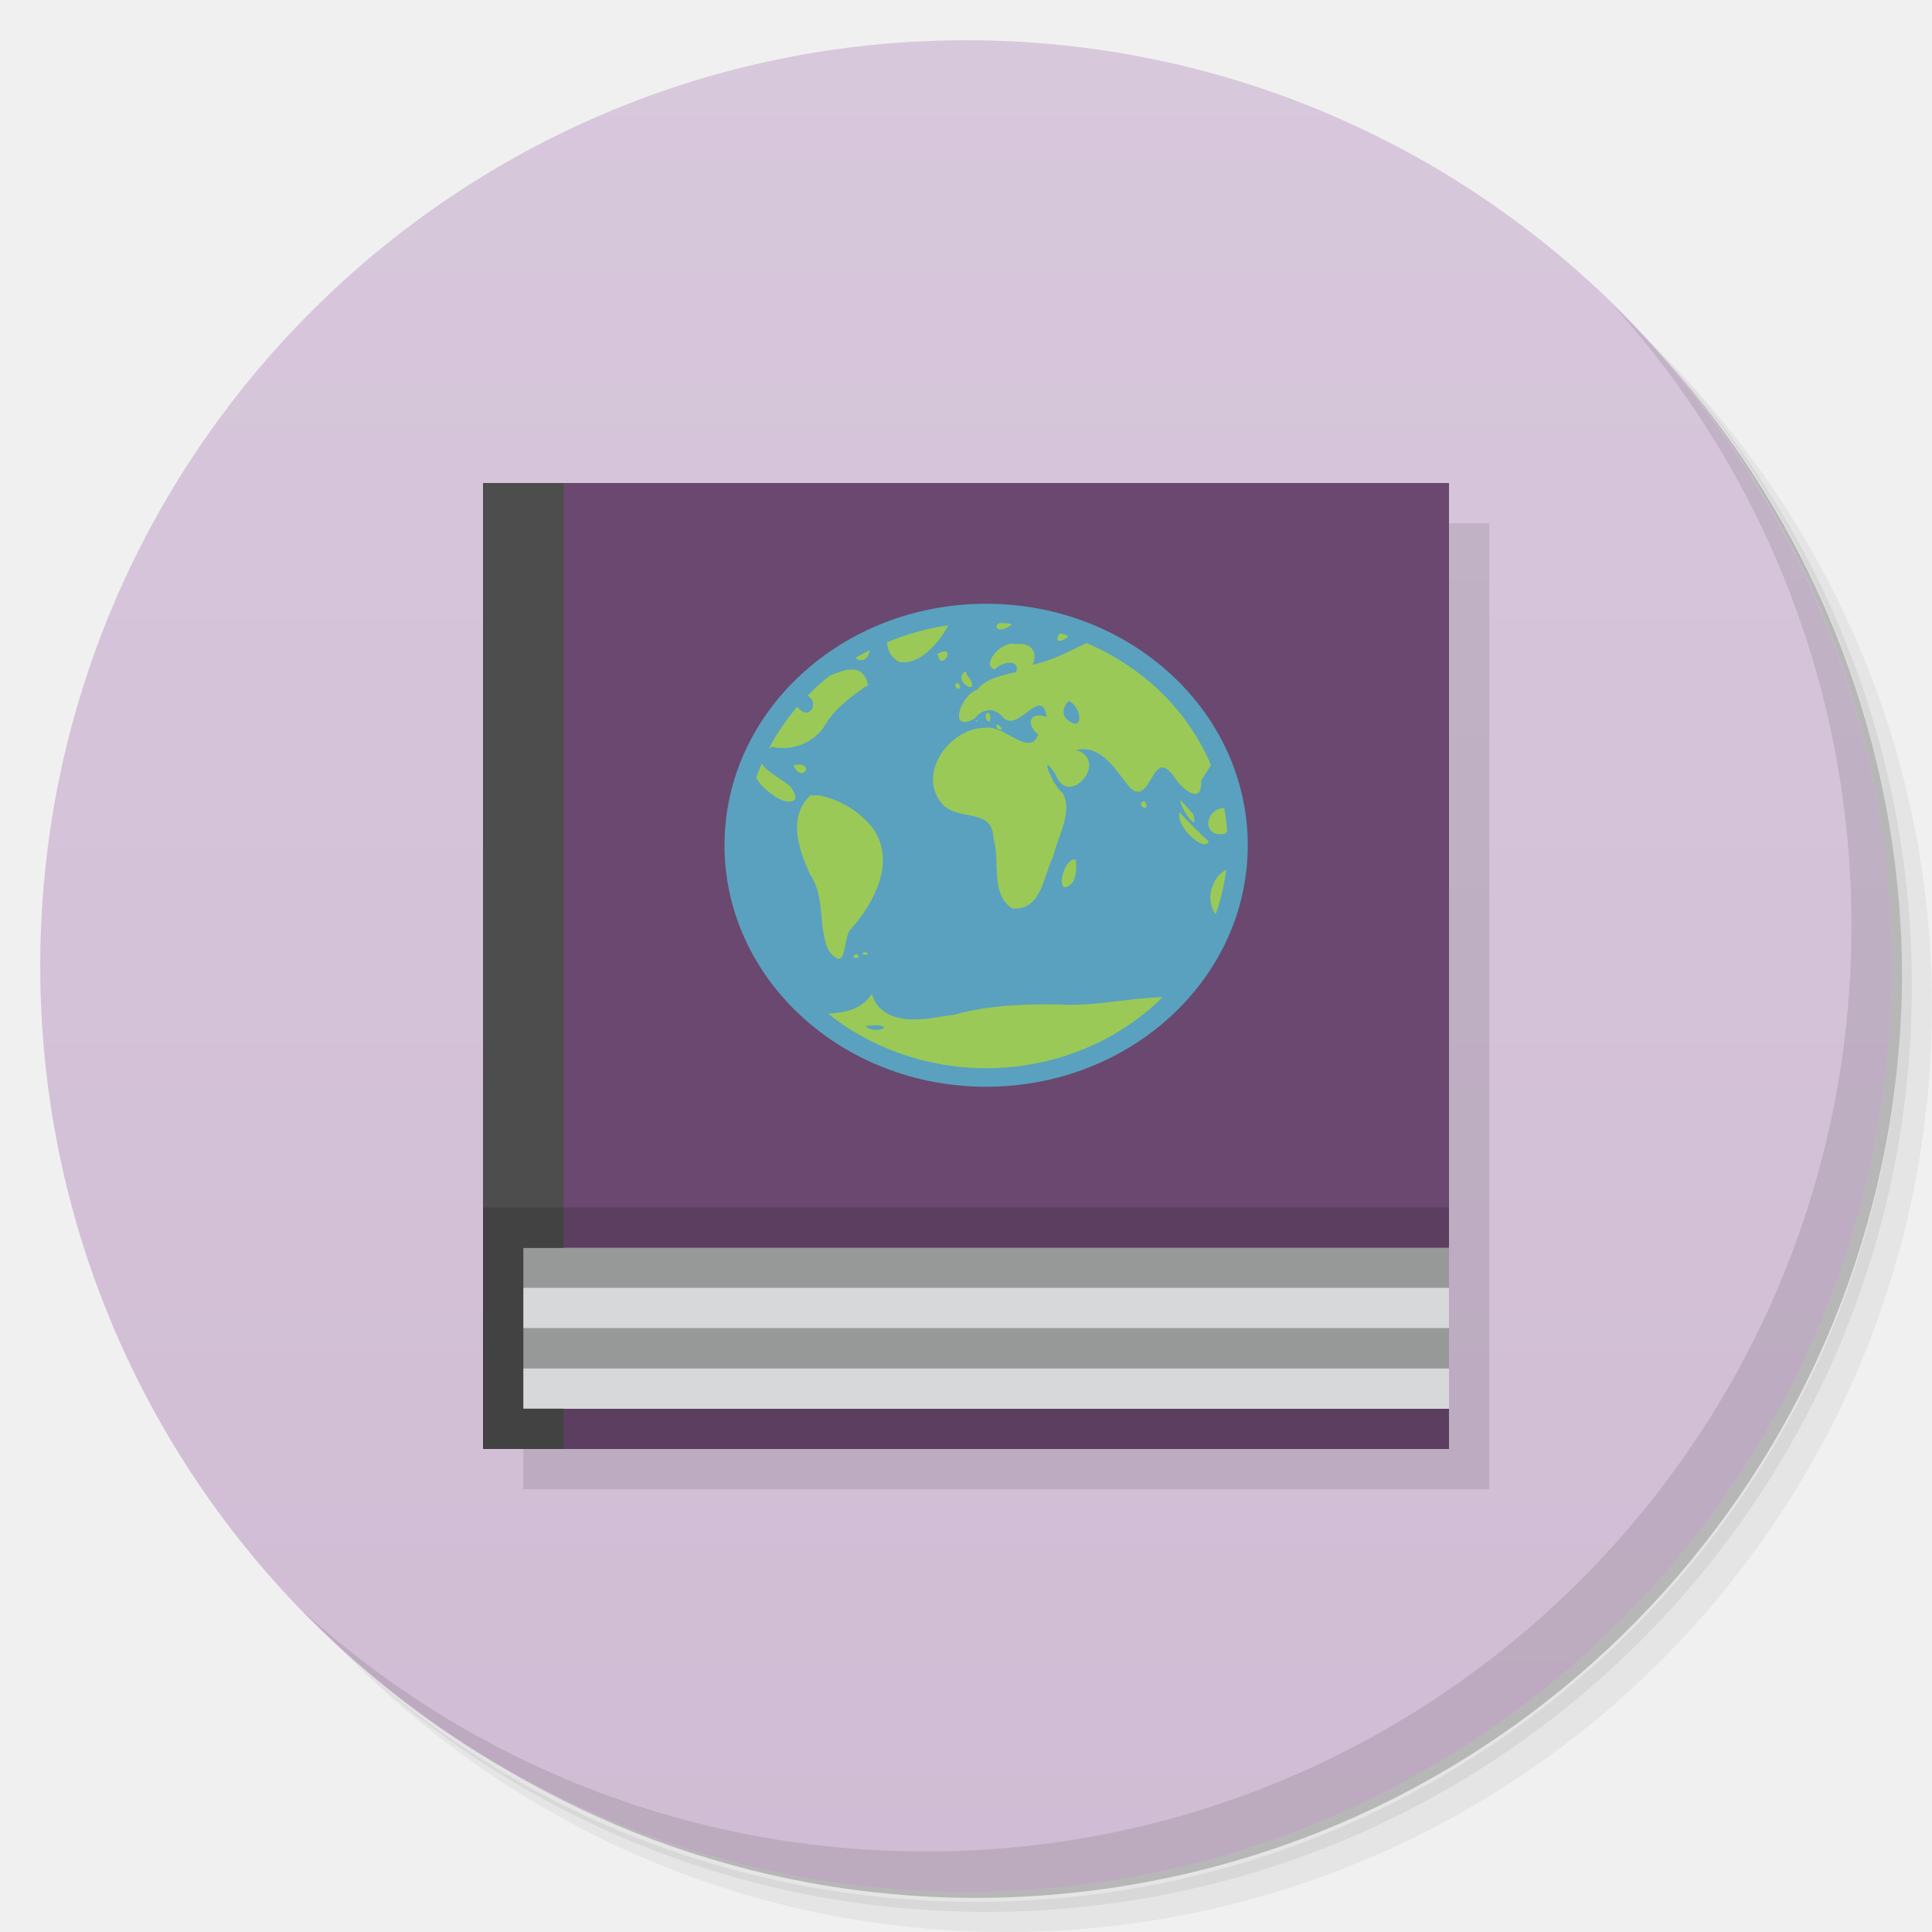
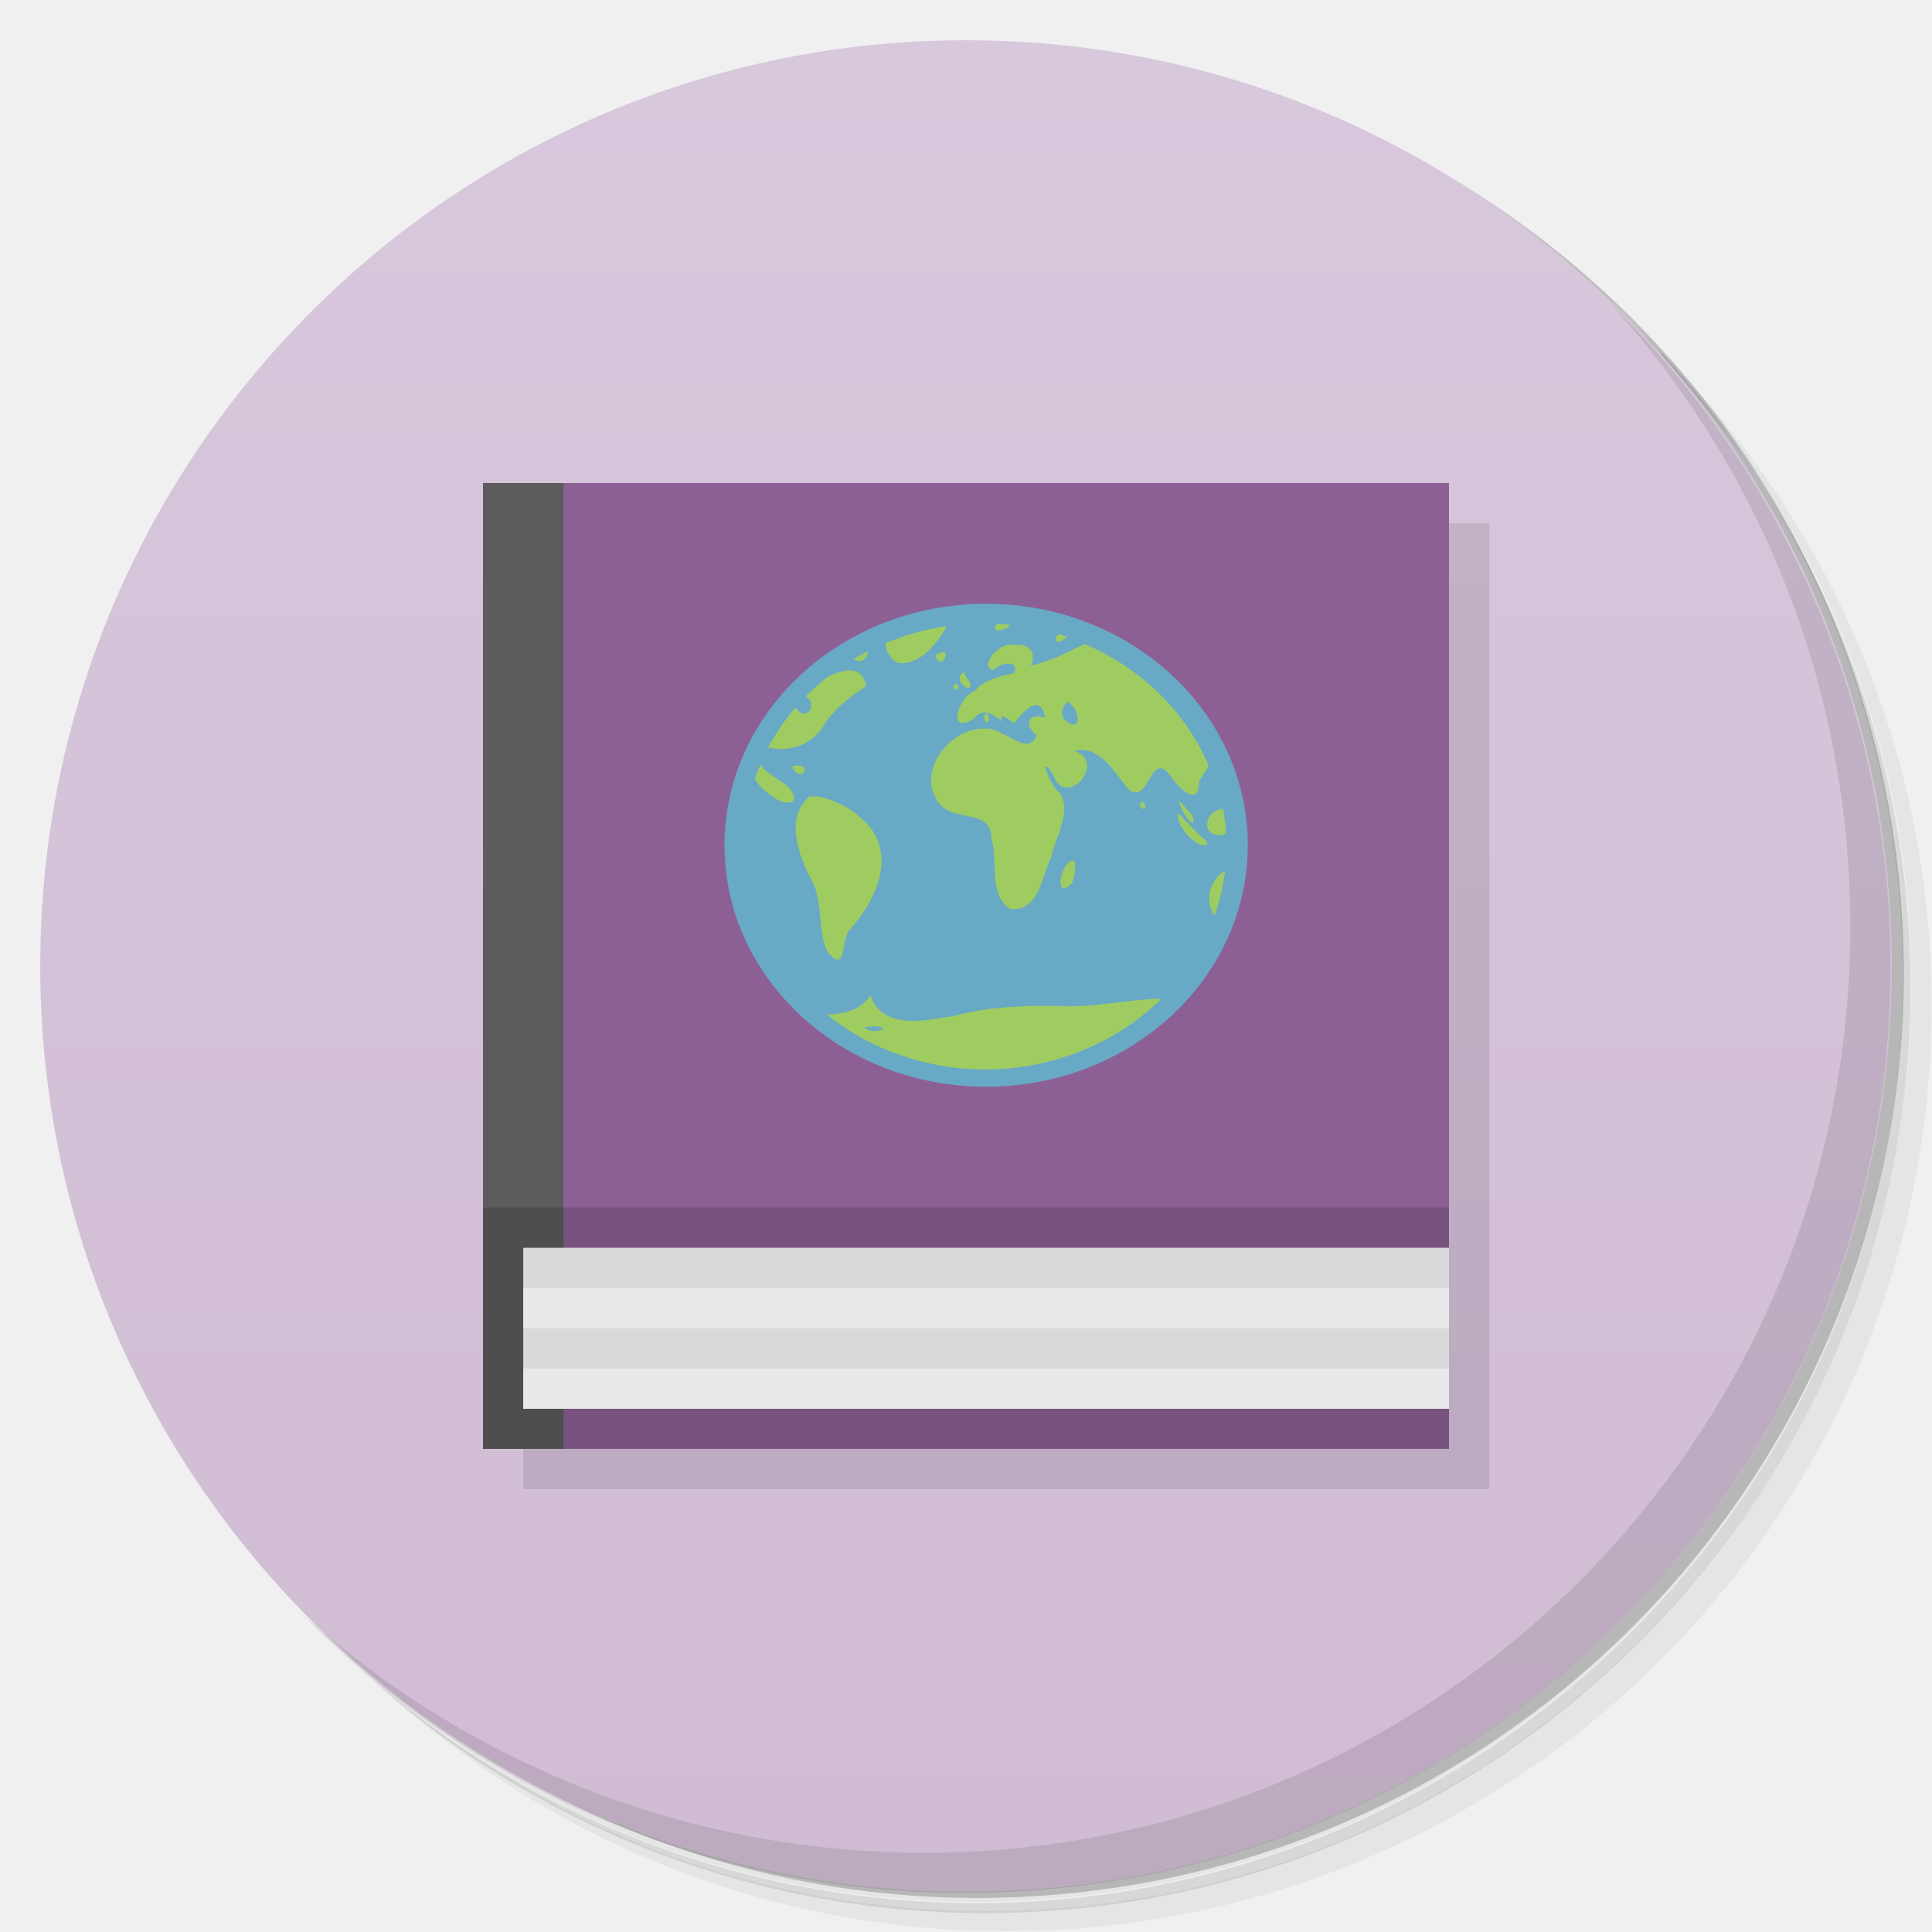
<svg xmlns="http://www.w3.org/2000/svg" version="1.1" viewBox="0 0 48 48">
  <defs>
    <linearGradient id="bg" x1="1" x2="47" gradientTransform="matrix(0 -1 1 0 0 48)" gradientUnits="userSpaceOnUse">
      <stop style="stop-color:#d0bcd4" offset="0" />
      <stop style="stop-color:#d8c8dc" offset="1" />
    </linearGradient>
  </defs>
-   <path d="m36.31 5c5.859 4.062 9.688 10.831 9.688 18.5 0 12.426-10.07 22.5-22.5 22.5-7.669 0-14.438-3.828-18.5-9.688 1.037 1.822 2.306 3.499 3.781 4.969 4.085 3.712 9.514 5.969 15.469 5.969 12.703 0 23-10.298 23-23 0-5.954-2.256-11.384-5.969-15.469-1.469-1.475-3.147-2.744-4.969-3.781zm4.969 3.781c3.854 4.113 6.219 9.637 6.219 15.719 0 12.703-10.297 23-23 23-6.081 0-11.606-2.364-15.719-6.219 4.16 4.144 9.883 6.719 16.219 6.719 12.703 0 23-10.298 23-23 0-6.335-2.575-12.06-6.719-16.219z" style="opacity:.05" />
-   <path d="m41.28 8.781c3.712 4.085 5.969 9.514 5.969 15.469 0 12.703-10.297 23-23 23-5.954 0-11.384-2.256-15.469-5.969 4.113 3.854 9.637 6.219 15.719 6.219 12.703 0 23-10.298 23-23 0-6.081-2.364-11.606-6.219-15.719z" style="opacity:.1" />
-   <path d="m31.25 2.375c8.615 3.154 14.75 11.417 14.75 21.13 0 12.426-10.07 22.5-22.5 22.5-9.708 0-17.971-6.135-21.12-14.75a23 23 0 0 0 44.875-7 23 23 0 0 0-16-21.875z" style="opacity:.2" />
-   <path d="m24 1c12.703 0 23 10.297 23 23s-10.297 23-23 23-23-10.297-23-23 10.297-23 23-23z" style="fill:url(#bg)" />
-   <path d="m40.03 7.531c3.712 4.084 5.969 9.514 5.969 15.469 0 12.703-10.297 23-23 23-5.954 0-11.384-2.256-15.469-5.969 4.178 4.291 10.01 6.969 16.469 6.969 12.703 0 23-10.298 23-23 0-6.462-2.677-12.291-6.969-16.469z" style="opacity:.1" />
+   <path d="m36.3 5c5.86 4.06 9.69 10.8 9.69 18.5 0 12.4-10.1 22.5-22.5 22.5-7.67 0-14.4-3.83-18.5-9.69 1.04 1.82 2.31 3.5 3.78 4.97 4.08 3.71 9.51 5.97 15.5 5.97 12.7 0 23-10.3 23-23 0-5.95-2.26-11.4-5.97-15.5-1.47-1.48-3.15-2.74-4.97-3.78zm4.97 3.78c3.85 4.11 6.22 9.64 6.22 15.7 0 12.7-10.3 23-23 23-6.08 0-11.6-2.36-15.7-6.22 4.16 4.14 9.88 6.72 16.2 6.72 12.7 0 23-10.3 23-23 0-6.34-2.58-12.1-6.72-16.2z" style="opacity:.05" />
+   <path d="m41.3 8.78c3.71 4.08 5.97 9.51 5.97 15.5 0 12.7-10.3 23-23 23-5.95 0-11.4-2.26-15.5-5.97 4.11 3.85 9.64 6.22 15.7 6.22 12.7 0 23-10.3 23-23 0-6.08-2.36-11.6-6.22-15.7z" style="opacity:.1" />
+   <path d="m31.2 2.38c8.62 3.15 14.8 11.4 14.8 21.1 0 12.4-10.1 22.5-22.5 22.5-9.71 0-18-6.14-21.1-14.8a23 23 0 0 0 44.9-7 23 23 0 0 0-16-21.9z" style="opacity:.2" />
+   <path d="m24 1c12.7 0 23 10.3 23 23s-10.3 23-23 23-23-10.3-23-23 10.3-23 23-23z" style="fill:url(#bg)" />
+   <path d="m40 7.53c3.71 4.08 5.97 9.51 5.97 15.5 0 12.7-10.3 23-23 23-5.95 0-11.4-2.26-15.5-5.97 4.18 4.29 10 6.97 16.5 6.97 12.7 0 23-10.3 23-23 0-6.46-2.68-12.3-6.97-16.5z" style="opacity:.1" />
  <path d="m13 13v24h24v-24" style="opacity:.1" />
-   <path d="m12 12v24h24v-24" style="fill:#5b3e60" />
-   <path d="m13 31v4h23v-4" style="fill:#979898" />
-   <path d="m12 12v18h24v-18" style="fill:#6a486f" />
-   <path d="m13 31.996v1h23v-1" style="fill:#d6d8d9" />
-   <path d="m13 34v1h23v-1" style="fill:#d6d8d9" />
-   <path d="m14 12h-2v24h2v-1h-1v-4h1" style="fill:#4d4d4d" />
-   <path d="m14 30h-2v6h2v-1h-1v-4h1" style="fill:#424242" />
-   <ellipse cx="24.5" cy="21" rx="6.5" ry="6" style="fill:#59a1bf" />
-   <path d="m24.842 15.478c-0.175 0.064-0.079 0.31 0.303 0.038-0.038-0.017-0.067-0.02-0.1-0.029-0.068-4e-3 -0.135-7e-3 -0.203-9e-3zm-1.283 0.056c-0.526 0.078-1.038 0.221-1.523 0.424 0.012 0.195 0.11 0.389 0.299 0.485 0.525 0.105 1.019-0.508 1.225-0.909zm2.783 0.198c-0.121 0.125-0.105 0.297 0.172 0.106 0.012-0.011 0.016-0.028 0.027-0.04-0.066-0.023-0.132-0.046-0.199-0.067zm0.66 0.242c-0.393 0.173-0.734 0.397-1.35 0.543 0.123-0.262 0.039-0.562-0.428-0.514-0.342-0.097-0.868 0.526-0.512 0.627 0.302-0.272 0.655-0.183 0.527 0.072-0.579 0.112-0.835 0.258-0.963 0.436-0.401 0.114-0.745 1.101-0.061 0.712 0.209-0.265 0.523-0.281 0.729 4e-3 -0.139-0.324-0.189-0.275 0-9e-3 0.382 0.333 0.922-0.818 1.063-0.036-0.454-0.144-0.518 0.192-0.213 0.44-0.206 0.574-0.851-0.238-1.295-0.169-0.89-0.013-1.706 1.117-1.123 1.853 0.357 0.501 1.299 0.102 1.305 0.894 0.178 0.558-0.091 1.365 0.461 1.743 0.738 0.067 0.779-0.813 1.023-1.285 0.11-0.503 0.503-1.117 0.234-1.59-0.252-0.162-0.604-1.108-0.178-0.463 0.32 0.884 1.361-0.339 0.514-0.6 0.66-0.137 0.998 0.535 1.342 0.943 0.542 0.484 0.536-1.069 1.09-0.279 0.188 0.295 0.71 0.75 0.672 0.099 0.075-0.112 0.164-0.246 0.246-0.389-0.565-1.343-1.675-2.43-3.094-3.03zm-5.393 0.18c-0.123 0.06-0.243 0.125-0.361 0.193 0.134 0.102 0.303 0.084 0.361-0.193zm1.834 0.031c-0.038 7e-3 -0.088 0.025-0.152 0.061 0.081 0.443 0.415-0.108 0.152-0.061zm-2.248 0.449c-0.174-0.011-0.38 0.068-0.576 0.151h-2e-3c-0.196 0.155-0.382 0.321-0.555 0.498 0.315 0.176 0.037 0.664-0.254 0.274-0.281 0.327-0.52 0.682-0.715 1.058 0.03-0.021 0.047-0.041 0.086-0.063 0.465 0.12 1.057-0.077 1.336-0.563 0.236-0.407 0.787-0.807 1.053-0.968-0.061-0.276-0.2-0.377-0.373-0.388zm2.797 0.043c-0.371 0.226 0.361 0.645 0.109 0.195l-0.07-0.096zm-0.195 0.287c-0.157 0.017 0.033 0.268 0.063 0.085zm2.758 0.449h2e-3c0.332 0.158 0.381 0.845-0.068 0.442-0.121-0.136-0.053-0.329 0.066-0.442zm-1.994 0.287c-0.185 0.046 0.037 0.407 0.047 0.114zm-0.314 0.182c2e-3 0.036-0.015 0.057 0.039 0.038zm0.543 0.114c-0.11 0.043 0.074 0.212 0.102 0.092zm-5.863 0.972c-0.051 0.117-0.098 0.235-0.141 0.355 0.093 0.16 0.222 0.302 0.402 0.413 0.314 0.27 0.798 0.262 0.455-0.184-0.189-0.191-0.608-0.374-0.717-0.584zm0.963 0.032c-0.046-5e-3 -0.104-2e-3 -0.178 0.011 0.182 0.429 0.498 0.027 0.178-0.011m0.248 0.761c-0.583 0.535-0.289 1.356-0.012 1.962 0.395 0.588 0.183 1.3 0.465 1.9 0.49 0.613 0.325-0.375 0.568-0.561 0.576-0.658 1.092-1.65 0.543-2.463-0.319-0.424-0.828-0.74-1.361-0.838h-0.201zm9.195 0.119c-0.059 0.113 0.473 0.909 0.314 0.348zm-0.908 0.016c-0.246 0.098 0.169 0.323 0.031 0.038zm1.99 0.18c-0.496 0.024-0.564 0.745 0.018 0.64 0.028-0.016 0.036-0.041 0.055-0.061-0.013-0.194-0.037-0.387-0.072-0.579zm-1.109 0.099-2e-3 2e-3 2e-3 2e-3v-4e-3zm0 4e-3c-0.105 0.35 0.613 1.01 0.723 0.728-0.252-0.237-0.494-0.47-0.723-0.728zm-2.648 1.177c-0.314 0.126-0.426 1.01 0 0.559 0.089-0.172 0.09-0.371 0.07-0.557zm3.807 0.251c-0.383 0.202-0.519 0.771-0.262 1.111 0.128-0.361 0.216-0.733 0.262-1.111zm-8.973 2.044c-0.223 0.093 0.231 0.094 0 0zm-0.215 0.047c-0.245 0.121 0.209 0.151 0 0zm0.381 0.999c-0.246 0.381-0.654 0.463-1.084 0.487 1.09 0.873 2.484 1.355 3.928 1.356 1.663-2e-3 3.25-0.642 4.383-1.765-0.854 0.018-1.69 0.232-2.549 0.182-0.882-0.016-1.773 0.018-2.625 0.252-0.605 0.081-1.358 0.293-1.855-0.168-0.094-0.098-0.157-0.218-0.197-0.344zm0.084 0.772c0.48 0.029 0.048 0.196-0.178 0.074l-0.066-0.05z" style="fill:#9ac957" />
+   <path d="m14 12-1 12 1 12h22v-1l-2-2 2-2v-19" style="fill:#8d6095" />
+   <path d="m14 12h-2v24h2" style="fill:#5c5c5c" />
+   <path d="m13 31v4h23v-4" style="fill:#fff" />
+   <path d="m12 30v5.99h24v-5.99" style="opacity:.15" />
+   <path d="m13 32v1h23v-1zm0 2v1h23v-1z" style="fill:#eee;opacity:.8" />
+   <path d="m31 21a6.5 6 0 0 1-6.5 6 6.5 6 0 0 1-6.5-6 6.5 6 0 0 1 6.5-6 6.5 6 0 0 1 6.5 6z" style="fill:#68a9c5" />
+   <path d="m24.8 15.5c-0.175 0.064-0.079 0.31 0.303 0.038-0.038-0.017-0.067-0.02-0.1-0.029-0.068-4e-3 -0.135-7e-3 -0.203-9e-3zm-1.28 0.056c-0.526 0.078-1.04 0.221-1.52 0.424 0.012 0.195 0.11 0.389 0.299 0.485 0.525 0.105 1.02-0.508 1.22-0.909zm2.78 0.198c-0.121 0.125-0.105 0.297 0.172 0.106 0.012-0.011 0.016-0.028 0.027-0.04-0.066-0.023-0.132-0.046-0.199-0.067zm0.66 0.242c-0.393 0.173-0.734 0.397-1.35 0.543 0.123-0.262 0.039-0.562-0.428-0.514-0.342-0.097-0.868 0.526-0.512 0.627 0.302-0.272 0.655-0.183 0.527 0.072-0.579 0.112-0.835 0.258-0.963 0.436-0.401 0.114-0.745 1.1-0.061 0.712 0.209-0.265 0.451-0.197 0.729 0.064-0.139-0.324 0.299 0.036 0.299 0.036s0.623-0.923 0.764-0.141c-0.454-0.144-0.518 0.192-0.213 0.44-0.206 0.574-0.851-0.238-1.3-0.169-0.89-0.013-1.71 1.12-1.12 1.85 0.357 0.501 1.3 0.102 1.3 0.894 0.178 0.558-0.091 1.36 0.461 1.74 0.738 0.067 0.779-0.813 1.02-1.28 0.11-0.503 0.503-1.12 0.234-1.59-0.252-0.162-0.604-1.11-0.178-0.463 0.32 0.884 1.36-0.339 0.514-0.6 0.66-0.137 0.998 0.535 1.34 0.943 0.542 0.484 0.536-1.07 1.09-0.279 0.188 0.295 0.71 0.75 0.672 0.099 0.075-0.112 0.164-0.246 0.246-0.389-0.565-1.34-1.68-2.43-3.09-3.03zm-5.39 0.18c-0.123 0.06-0.243 0.125-0.361 0.193 0.134 0.102 0.303 0.084 0.361-0.193zm1.83 0.031c-0.038 7e-3 -0.088 0.025-0.152 0.061 0.081 0.443 0.415-0.108 0.152-0.061zm-2.25 0.449c-0.174-0.011-0.38 0.068-0.576 0.151h-2e-3c-0.196 0.155-0.382 0.321-0.555 0.498 0.315 0.176 0.037 0.664-0.254 0.274-0.281 0.327-0.52 0.682-0.715 1.06 0.03-0.021 0.047-0.041 0.086-0.063 0.465 0.12 1.06-0.077 1.34-0.563 0.236-0.407 0.787-0.807 1.05-0.968-0.061-0.276-0.2-0.377-0.373-0.388zm2.8 0.043c-0.371 0.226 0.361 0.645 0.109 0.195l-0.07-0.096zm-0.195 0.287c-0.157 0.017 0.033 0.268 0.063 0.085zm2.76 0.449h2e-3c0.332 0.158 0.381 0.845-0.068 0.442-0.121-0.136-0.053-0.329 0.066-0.442zm-1.99 0.287c-0.185 0.046 0.037 0.407 0.047 0.114zm-5.63 1.27c-0.051 0.117-0.098 0.235-0.141 0.355 0.093 0.16 0.222 0.302 0.402 0.413 0.314 0.27 0.798 0.262 0.455-0.184-0.189-0.191-0.608-0.374-0.717-0.584zm0.963 0.032c-0.046-5e-3 -0.104-2e-3 -0.178 0.011 0.182 0.429 0.498 0.027 0.178-0.011m0.248 0.761c-0.583 0.535-0.289 1.36-0.012 1.96 0.395 0.588 0.183 1.3 0.465 1.9 0.49 0.613 0.325-0.375 0.568-0.561 0.576-0.658 1.09-1.65 0.543-2.46-0.319-0.424-0.828-0.74-1.36-0.838h-0.201zm9.2 0.119c-0.059 0.113 0.473 0.909 0.314 0.348zm-0.908 0.016c-0.246 0.098 0.169 0.323 0.031 0.038zm1.99 0.18c-0.496 0.024-0.564 0.745 0.018 0.64 0.028-0.016 0.036-0.041 0.055-0.061-0.013-0.194-0.037-0.387-0.072-0.579zm-1.11 0.099-2e-3 2e-3 2e-3 2e-3zm0 4e-3c-0.105 0.35 0.613 1.01 0.723 0.728-0.252-0.237-0.494-0.47-0.723-0.728zm-2.65 1.18c-0.314 0.126-0.426 1.01 0 0.559 0.089-0.172 0.09-0.371 0.07-0.557zm3.81 0.251c-0.383 0.202-0.519 0.771-0.262 1.11 0.128-0.361 0.216-0.733 0.262-1.11zm-8.81 3.09c-0.246 0.381-0.654 0.463-1.08 0.487 1.09 0.873 2.48 1.36 3.93 1.36 1.66-2e-3 3.25-0.642 4.38-1.76-0.854 0.018-1.69 0.232-2.55 0.182-0.882-0.016-1.77 0.018-2.62 0.252-0.605 0.081-1.36 0.293-1.86-0.168-0.094-0.098-0.157-0.218-0.197-0.344zm0.084 0.772c0.48 0.029 0.048 0.196-0.178 0.074l-0.066-0.05z" style="fill:#9fcc61" />
</svg>
